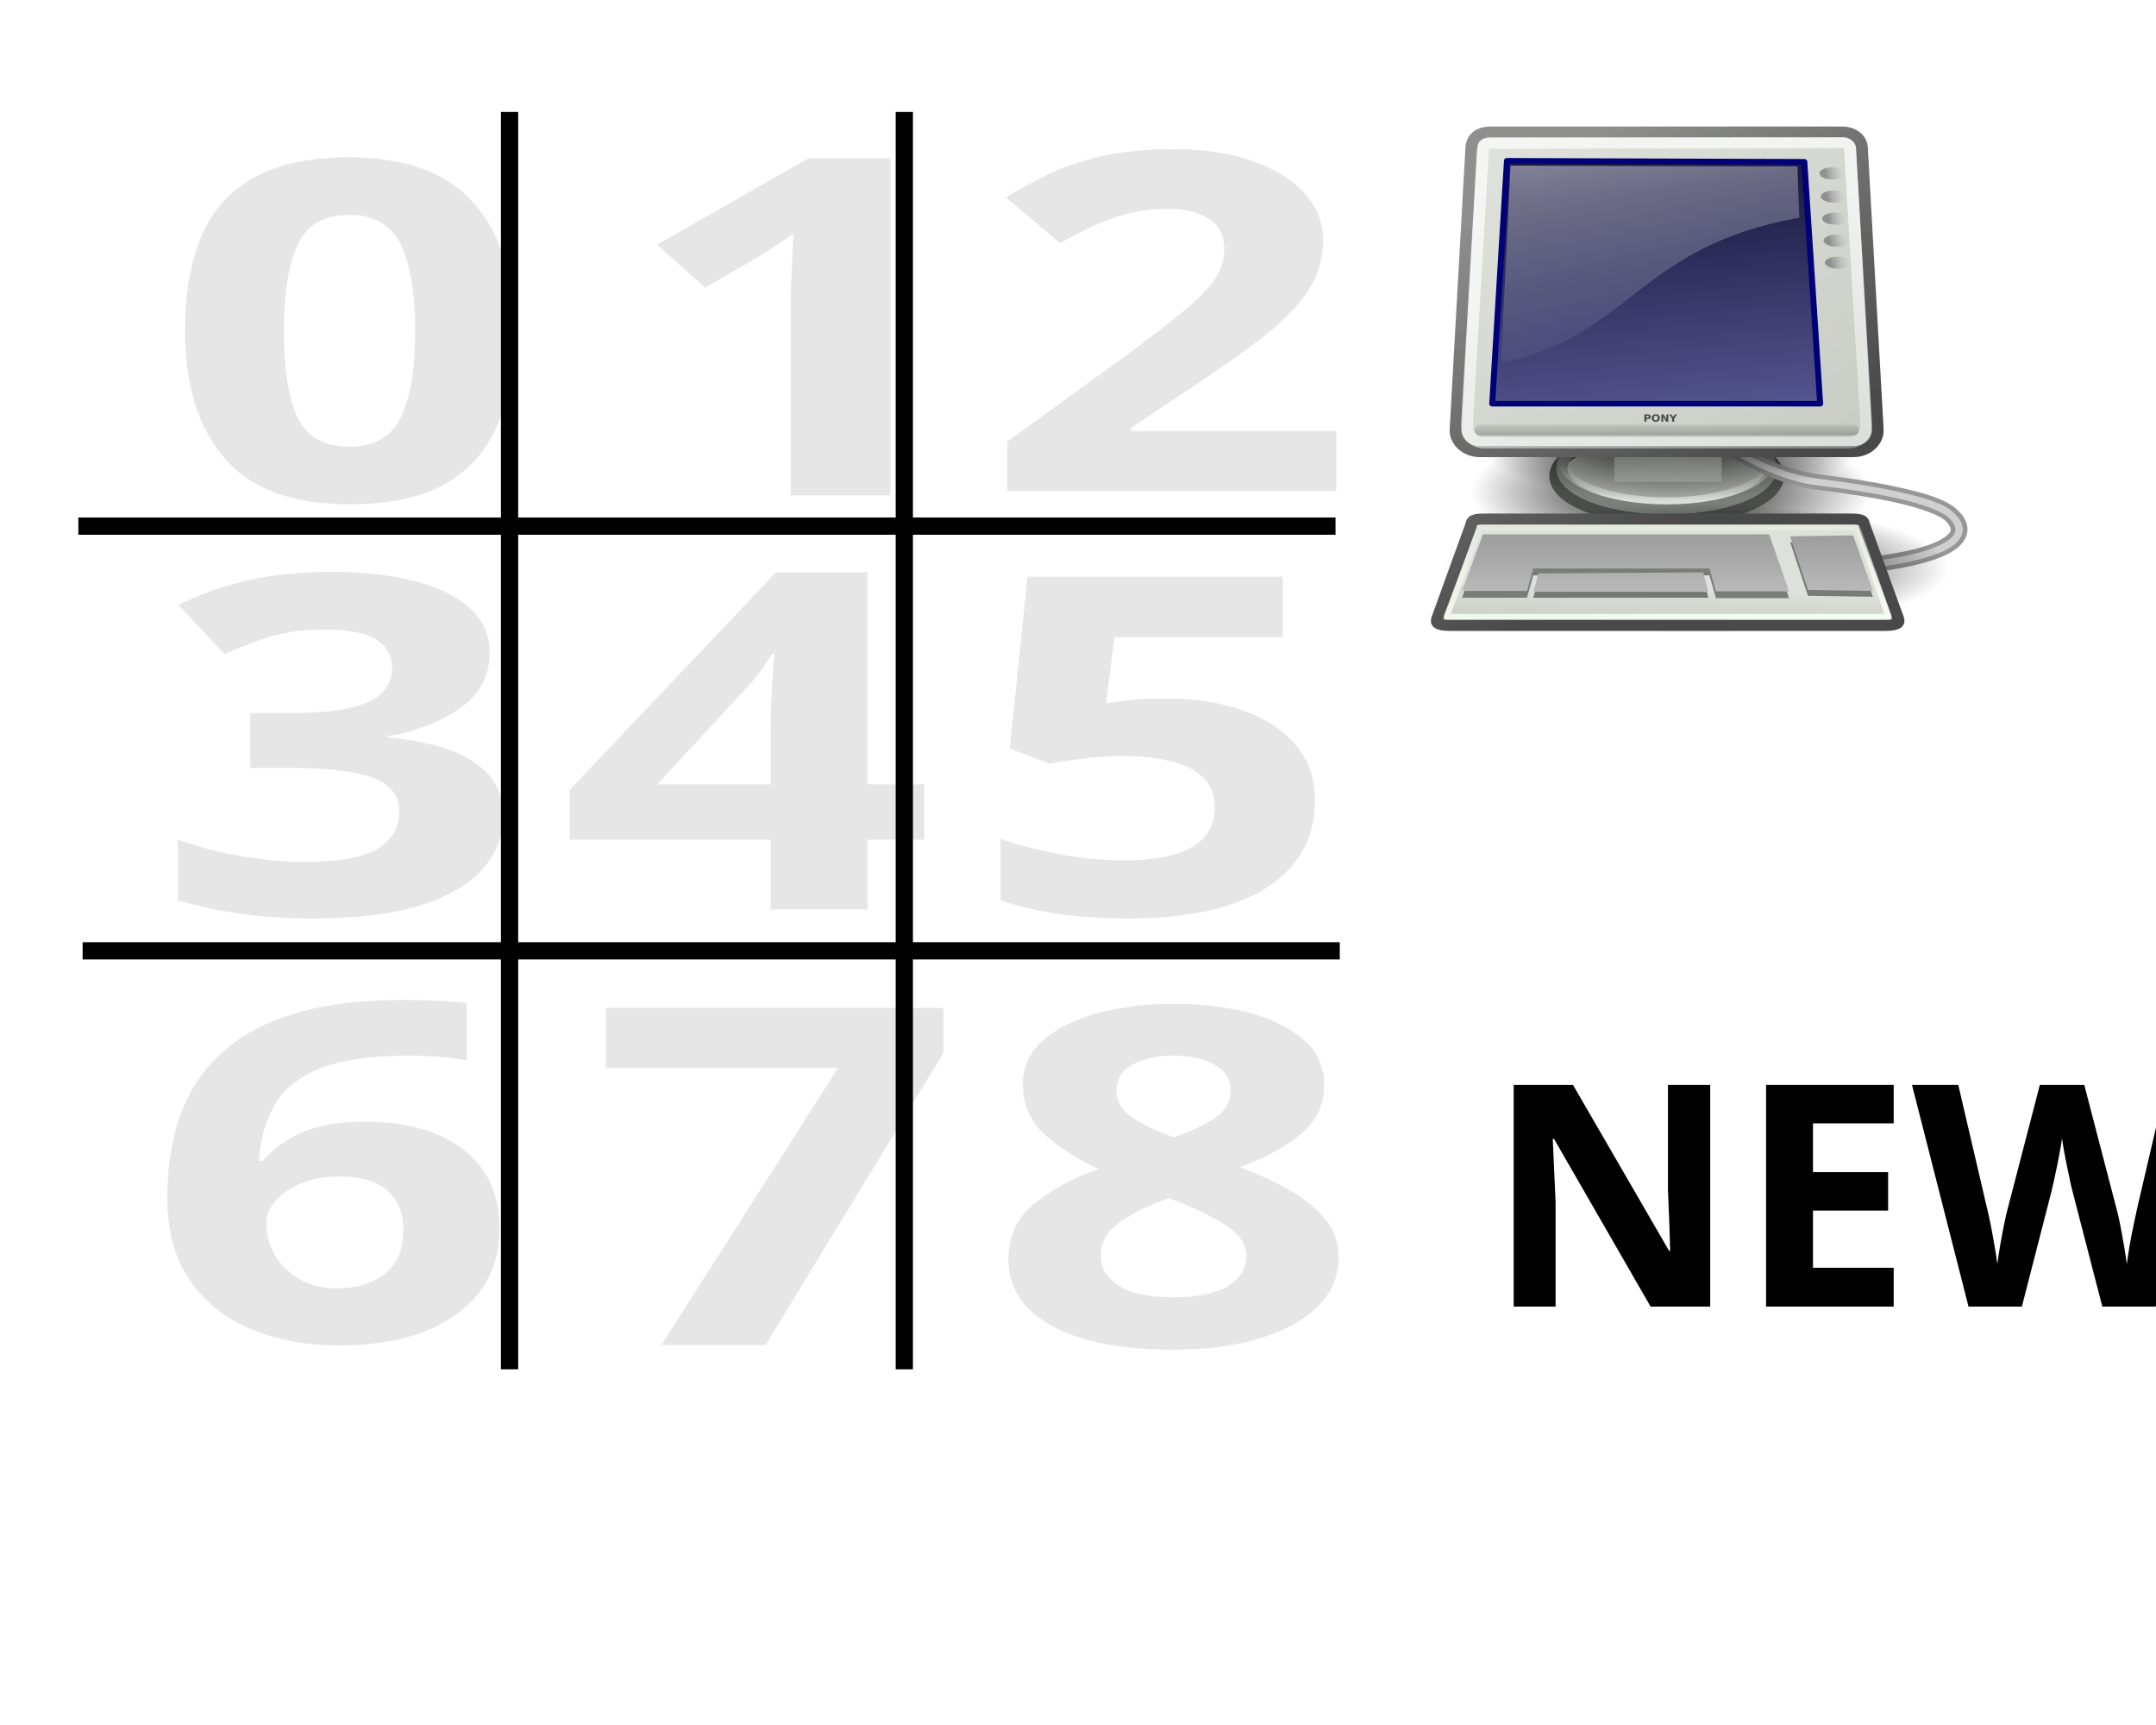
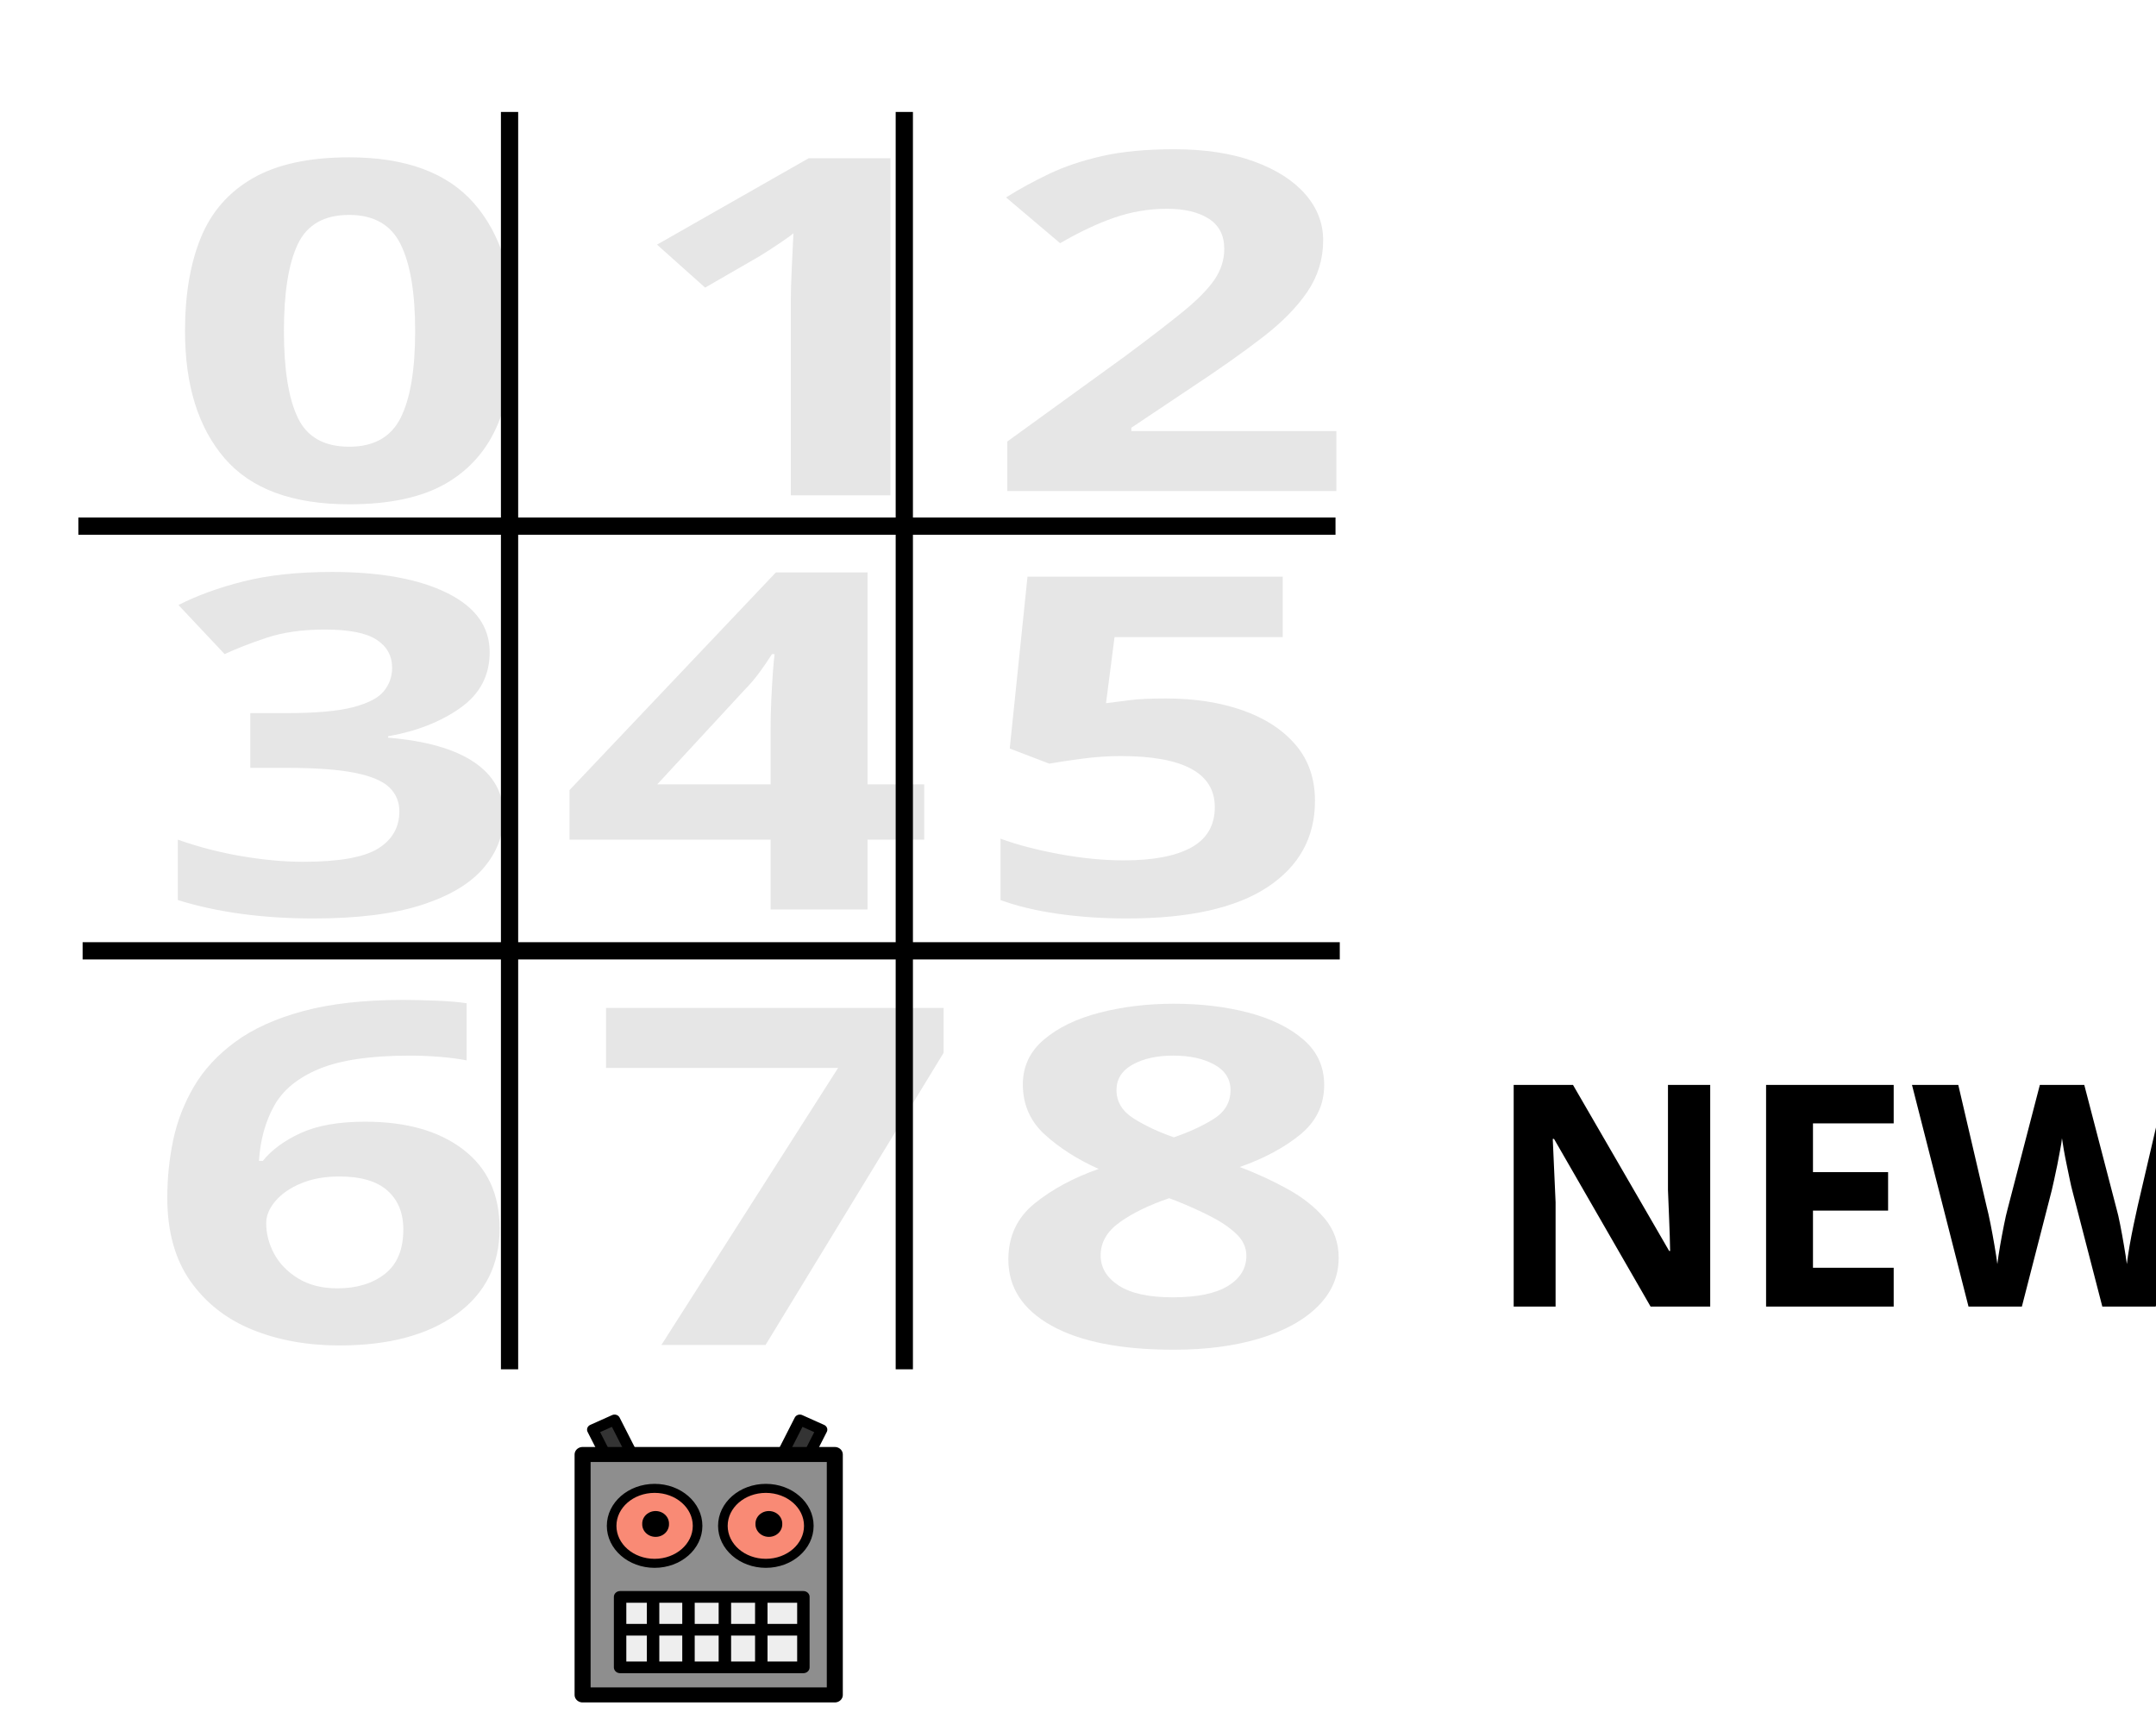
<svg xmlns="http://www.w3.org/2000/svg" xmlns:xlink="http://www.w3.org/1999/xlink" width="500" height="400" id="svg2995" version="1.1">
  <defs id="defs2997">
    <linearGradient xlink:href="#linearGradient2253" id="linearGradient1413" gradientUnits="userSpaceOnUse" gradientTransform="scale(1.104397,0.905471)" x1="10.391" y1="5.382" x2="32.537" y2="31.246" />
    <linearGradient xlink:href="#linearGradient2752" id="linearGradient1411" gradientUnits="userSpaceOnUse" gradientTransform="scale(2.309851,0.432928)" x1="8.113" y1="88.509" x2="8.113" y2="100.2" />
    <linearGradient xlink:href="#linearGradient2752" id="linearGradient1409" gradientUnits="userSpaceOnUse" gradientTransform="scale(2.309851,0.432928)" x1="8.113" y1="88.509" x2="8.113" y2="100.2" />
    <linearGradient xlink:href="#linearGradient2985" id="linearGradient2991" gradientTransform="scale(1.492875,0.669848)" x1="-23.886" y1="49.953" x2="-23.886" y2="44.879" gradientUnits="userSpaceOnUse" />
    <linearGradient xlink:href="#linearGradient2245" id="linearGradient2981" gradientUnits="userSpaceOnUse" gradientTransform="scale(1.129863,0.885063)" x1="18.317" y1="48.643" x2="18.177" y2="52.536" />
    <linearGradient xlink:href="#linearGradient2253" id="linearGradient2979" gradientTransform="scale(1.104397,0.905471)" x1="10.391" y1="5.382" x2="32.537" y2="31.246" gradientUnits="userSpaceOnUse" />
    <linearGradient xlink:href="#linearGradient2752" id="linearGradient2758" gradientTransform="scale(2.309851,0.432928)" x1="8.113" y1="88.509" x2="8.113" y2="100.2" gradientUnits="userSpaceOnUse" />
    <linearGradient xlink:href="#linearGradient2635" id="linearGradient2741" gradientUnits="userSpaceOnUse" gradientTransform="matrix(2.143634,0,0,0.466498,1,-0.508826)" x1="13.629" y1="101.285" x2="8.649" y2="74.098" />
    <linearGradient xlink:href="#linearGradient2711" id="linearGradient2733" gradientUnits="userSpaceOnUse" x1="34.301" y1="3.938" x2="35.521" y2="3.845" />
    <linearGradient xlink:href="#linearGradient2711" id="linearGradient2729" gradientUnits="userSpaceOnUse" x1="34.301" y1="3.938" x2="35.521" y2="3.845" />
    <linearGradient xlink:href="#linearGradient2711" id="linearGradient2725" gradientUnits="userSpaceOnUse" x1="34.301" y1="3.938" x2="35.521" y2="3.845" />
    <linearGradient xlink:href="#linearGradient2711" id="linearGradient2721" gradientUnits="userSpaceOnUse" x1="34.301" y1="3.938" x2="35.521" y2="3.845" />
    <linearGradient xlink:href="#linearGradient2711" id="linearGradient2717" x1="34.301" y1="3.938" x2="35.521" y2="3.845" gradientUnits="userSpaceOnUse" />
    <linearGradient xlink:href="#linearGradient2701" id="linearGradient2707" gradientTransform="scale(1.816345,0.550556)" x1="12.207" y1="53.535" x2="12.128" y2="64.893" gradientUnits="userSpaceOnUse" />
    <linearGradient xlink:href="#linearGradient2683" id="linearGradient2689" gradientTransform="matrix(5.705159,0,0,0.17528,1,-0.679373)" x1="3.707" y1="171.291" x2="3.707" y2="162.451" gradientUnits="userSpaceOnUse" />
    <linearGradient xlink:href="#linearGradient2675" id="linearGradient2681" gradientTransform="matrix(1.174139,0,0,0.945431,0.721825,-1.331524)" x1="19.15" y1="32.622" x2="16.316" y2="8.867" gradientUnits="userSpaceOnUse" />
    <linearGradient xlink:href="#linearGradient2667" id="linearGradient2673" gradientTransform="matrix(1.238977,0,0,0.895955,0.590553,-1.331524)" x1="11.492" y1="1.654" x2="17.199" y2="26.729" gradientUnits="userSpaceOnUse" />
    <radialGradient xlink:href="#linearGradient2454" id="radialGradient2659" gradientUnits="userSpaceOnUse" gradientTransform="scale(1.925808,0.519262)" cx="12.576" cy="67.502" fx="12.576" fy="67.502" r="8.766" />
    <linearGradient xlink:href="#linearGradient2635" id="linearGradient2655" gradientUnits="userSpaceOnUse" gradientTransform="scale(2.143634,0.466498)" x1="13.629" y1="101.285" x2="8.649" y2="74.098" />
    <linearGradient xlink:href="#linearGradient2623" id="linearGradient2653" gradientUnits="userSpaceOnUse" gradientTransform="scale(1.983556,0.504145)" x1="10.728" y1="84.029" x2="10.728" y2="92.571" />
    <radialGradient r="8.766" fy="67.502" fx="12.576" cy="67.502" cx="12.576" gradientTransform="scale(1.925808,0.519262)" gradientUnits="userSpaceOnUse" id="radialGradient2464" xlink:href="#linearGradient2454" />
    <radialGradient gradientUnits="userSpaceOnUse" r="8.766" fy="67.502" fx="12.576" cy="67.502" cx="12.576" gradientTransform="scale(1.925808,0.519262)" id="radialGradient2460" xlink:href="#linearGradient2454" />
    <linearGradient y2="-1.322" x2="19.995" y1="30.078" x1="21.356" gradientTransform="matrix(1.02787,0,0,0.822296,1.523986,1.001198)" gradientUnits="userSpaceOnUse" id="linearGradient2445" xlink:href="#linearGradient2379" />
    <linearGradient gradientUnits="userSpaceOnUse" y2="55.201" x2="34.975" y1="13.005" x1="17.698" gradientTransform="matrix(1.108069,0,0,0.902471,1,1)" id="linearGradient2421" xlink:href="#linearGradient2415" />
    <linearGradient gradientUnits="userSpaceOnUse" y2="39.032" x2="27.289" y1="10.842" x1="16.119" gradientTransform="matrix(1.289166,0,0,0.922731,-0.789284,-0.50338)" id="linearGradient2334" xlink:href="#linearGradient2328" />
    <linearGradient gradientUnits="userSpaceOnUse" y2="53.735" x2="24.419" y1="9.324" x1="16.852" gradientTransform="matrix(1.208393,0,0,0.98441,-0.789284,-0.50338)" id="linearGradient2313" xlink:href="#linearGradient2307" />
    <linearGradient gradientUnits="userSpaceOnUse" y2="33.34" x2="34.784" y1="7.229" x1="8.612" gradientTransform="matrix(1.129863,0,0,0.885063,-1.625,-1.304372)" id="linearGradient2251" xlink:href="#linearGradient2245" />
    <linearGradient id="linearGradient2245">
      <stop id="stop2247" offset="0" style="stop-color:#dde1d9;stop-opacity:1;" />
      <stop id="stop2249" offset="1" style="stop-color:#cacdc6;stop-opacity:1;" />
    </linearGradient>
    <linearGradient id="linearGradient2253">
      <stop id="stop2255" offset="0" style="stop-color:#8f8f8f;stop-opacity:1;" />
      <stop id="stop2257" offset="1" style="stop-color:#494949;stop-opacity:1;" />
    </linearGradient>
    <linearGradient id="linearGradient2307">
      <stop id="stop2309" offset="0" style="stop-color:#5a7aa4;stop-opacity:1;" />
      <stop id="stop2311" offset="1" style="stop-color:#5a7aa4;stop-opacity:0;" />
    </linearGradient>
    <linearGradient id="linearGradient2328">
      <stop id="stop2330" offset="0" style="stop-color:#ffffff;stop-opacity:1;" />
      <stop id="stop2332" offset="1" style="stop-color:#ffffff;stop-opacity:0;" />
    </linearGradient>
    <linearGradient id="linearGradient2379">
      <stop id="stop2381" offset="0" style="stop-color:#1a4876;stop-opacity:1;" />
      <stop id="stop2383" offset="1" style="stop-color:#3f54a3;stop-opacity:0;" />
    </linearGradient>
    <linearGradient id="linearGradient2415">
      <stop id="stop2417" offset="0" style="stop-color:#ffffff;stop-opacity:1;" />
      <stop id="stop2419" offset="1" style="stop-color:#ffffff;stop-opacity:0;" />
    </linearGradient>
    <linearGradient id="linearGradient2454">
      <stop id="stop2456" offset="0" style="stop-color:#000000;stop-opacity:1;" />
      <stop id="stop2458" offset="1" style="stop-color:#000000;stop-opacity:0;" />
    </linearGradient>
    <linearGradient id="linearGradient2623">
      <stop style="stop-color:#dfdfde;stop-opacity:1;" offset="0" id="stop2625" />
      <stop style="stop-color:#9d9f9a;stop-opacity:1;" offset="1" id="stop2627" />
    </linearGradient>
    <linearGradient id="linearGradient2635">
      <stop style="stop-color:#f9fff5;stop-opacity:1;" offset="0" id="stop2637" />
      <stop style="stop-color:#f9fff5;stop-opacity:0;" offset="1" id="stop2639" />
    </linearGradient>
    <linearGradient id="linearGradient2667">
      <stop style="stop-color:#ffffff;stop-opacity:1;" offset="0" id="stop2669" />
      <stop style="stop-color:#fcfcff;stop-opacity:0;" offset="1" id="stop2671" />
    </linearGradient>
    <linearGradient id="linearGradient2675">
      <stop style="stop-color:#5b5b97;stop-opacity:1;" offset="0" id="stop2677" />
      <stop style="stop-color:#1b1b43;stop-opacity:1;" offset="1" id="stop2679" />
    </linearGradient>
    <linearGradient id="linearGradient2683">
      <stop style="stop-color:#000000;stop-opacity:1;" offset="0" id="stop2685" />
      <stop style="stop-color:#000000;stop-opacity:0;" offset="1" id="stop2687" />
    </linearGradient>
    <linearGradient id="linearGradient2691">
      <stop style="stop-color:#868686;stop-opacity:1;" offset="0" id="stop2693" />
      <stop style="stop-color:#e9e9e9;stop-opacity:1;" offset="1" id="stop2695" />
    </linearGradient>
    <linearGradient id="linearGradient2701">
      <stop style="stop-color:#585956;stop-opacity:1;" offset="0" id="stop2703" />
      <stop style="stop-color:#bbbeb8;stop-opacity:1;" offset="1" id="stop2705" />
    </linearGradient>
    <linearGradient id="linearGradient2711">
      <stop style="stop-color:#909090;stop-opacity:1;" offset="0" id="stop2713" />
      <stop style="stop-color:#bebebe;stop-opacity:0;" offset="1" id="stop2715" />
    </linearGradient>
    <linearGradient id="linearGradient2752">
      <stop style="stop-color:#9d9d9d;stop-opacity:1;" offset="0" id="stop2754" />
      <stop style="stop-color:#b9b9b9;stop-opacity:1;" offset="1" id="stop2756" />
    </linearGradient>
    <linearGradient id="linearGradient2985">
      <stop style="stop-color:#d8dfd6;stop-opacity:1;" offset="0" id="stop2987" />
      <stop style="stop-color:#d8dfd6;stop-opacity:0;" offset="1" id="stop2989" />
    </linearGradient>
  </defs>
  <g id="layer1" transform="translate(0,-652.3622)">
    <text xml:space="preserve" style="font-size:71.878px;font-style:normal;font-weight:normal;line-height:125%;letter-spacing:0px;word-spacing:0px;fill:#e6e6e6;fill-opacity:1;stroke:none;font-family:Sans" x="31.643" y="907.982" id="text3861" transform="scale(1.181955,0.8460562)">
      <tspan id="tspan3863" x="31.643" y="907.982" style="font-size:129.381px;font-style:normal;font-variant:normal;font-weight:bold;font-stretch:normal;fill:#e6e6e6;stroke:none;font-family:Poplar Std;-inkscape-font-specification:Poplar Std Bold">0</tspan>
    </text>
    <text transform="scale(1.181955,0.8460562)" id="text3865" y="906.812" x="121.274" style="font-size:71.878px;font-style:normal;font-weight:normal;line-height:125%;letter-spacing:0px;word-spacing:0px;fill:#e6e6e6;fill-opacity:1;stroke:none;font-family:Sans" xml:space="preserve">
      <tspan style="font-size:129.381px;font-style:normal;font-variant:normal;font-weight:bold;font-stretch:normal;fill:#e6e6e6;stroke:none;font-family:Poplar Std;-inkscape-font-specification:Poplar Std Bold" y="906.812" x="121.274" id="tspan3869">1</tspan>
    </text>
    <text xml:space="preserve" style="font-size:71.878px;font-style:normal;font-weight:normal;line-height:125%;letter-spacing:0px;word-spacing:0px;fill:#e6e6e6;fill-opacity:1;stroke:none;font-family:Sans" x="192.477" y="905.641" id="text3873" transform="scale(1.181955,0.8460562)">
      <tspan id="tspan3875" x="192.477" y="905.641" style="font-size:129.381px;font-style:normal;font-variant:normal;font-weight:bold;font-stretch:normal;fill:#e6e6e6;stroke:none;font-family:Poplar Std;-inkscape-font-specification:Poplar Std Bold">2</tspan>
    </text>
    <text transform="scale(1.181955,0.8460562)" id="text3877" y="1021.496" x="29.967" style="font-size:71.878px;font-style:normal;font-weight:normal;line-height:125%;letter-spacing:0px;word-spacing:0px;fill:#e6e6e6;fill-opacity:1;stroke:none;font-family:Sans" xml:space="preserve">
      <tspan style="font-size:129.381px;font-style:normal;font-variant:normal;font-weight:bold;font-stretch:normal;fill:#e6e6e6;stroke:none;font-family:Poplar Std;-inkscape-font-specification:Poplar Std Bold" y="1021.496" x="29.967" id="tspan3879">3</tspan>
    </text>
    <text xml:space="preserve" style="font-size:71.878px;font-style:normal;font-weight:normal;line-height:125%;letter-spacing:0px;word-spacing:0px;fill:#e6e6e6;fill-opacity:1;stroke:none;font-family:Sans" x="109.547" y="1020.326" id="text3881" transform="scale(1.181955,0.8460562)">
      <tspan id="tspan3883" x="109.547" y="1020.326" style="font-size:129.381px;font-style:normal;font-variant:normal;font-weight:bold;font-stretch:normal;fill:#e6e6e6;stroke:none;font-family:Poplar Std;-inkscape-font-specification:Poplar Std Bold">4</tspan>
    </text>
    <text transform="scale(1.181955,0.8460562)" id="text3885" y="1021.496" x="189.964" style="font-size:71.878px;font-style:normal;font-weight:normal;line-height:125%;letter-spacing:0px;word-spacing:0px;fill:#e6e6e6;fill-opacity:1;stroke:none;font-family:Sans" xml:space="preserve">
      <tspan style="font-size:129.381px;font-style:normal;font-variant:normal;font-weight:bold;font-stretch:normal;fill:#e6e6e6;stroke:none;font-family:Poplar Std;-inkscape-font-specification:Poplar Std Bold" y="1021.496" x="189.964" id="tspan3887">5</tspan>
    </text>
    <text xml:space="preserve" style="font-size:71.878px;font-style:normal;font-weight:normal;line-height:125%;letter-spacing:0px;word-spacing:0px;fill:#e6e6e6;fill-opacity:1;stroke:none;font-family:Sans" x="28.292" y="1138.522" id="text3889" transform="scale(1.181955,0.8460562)">
      <tspan id="tspan3891" x="28.292" y="1138.522" style="font-size:129.381px;font-style:normal;font-variant:normal;font-weight:bold;font-stretch:normal;fill:#e6e6e6;stroke:none;font-family:Poplar Std;-inkscape-font-specification:Poplar Std Bold">6</tspan>
    </text>
    <text transform="scale(1.181955,0.8460562)" id="text3893" y="1139.692" x="115.41" style="font-size:71.878px;font-style:normal;font-weight:normal;line-height:125%;letter-spacing:0px;word-spacing:0px;fill:#e6e6e6;fill-opacity:1;stroke:none;font-family:Sans" xml:space="preserve">
      <tspan style="font-size:129.381px;font-style:normal;font-variant:normal;font-weight:bold;font-stretch:normal;fill:#e6e6e6;stroke:none;font-family:Poplar Std;-inkscape-font-specification:Poplar Std Bold" y="1139.692" x="115.41" id="tspan3895">7</tspan>
    </text>
    <text xml:space="preserve" style="font-size:71.878px;font-style:normal;font-weight:normal;line-height:125%;letter-spacing:0px;word-spacing:0px;fill:#e6e6e6;fill-opacity:1;stroke:none;font-family:Sans" x="193.315" y="1139.692" id="text3897" transform="scale(1.181955,0.8460562)">
      <tspan id="tspan3899" x="193.315" y="1139.692" style="font-size:129.381px;font-style:normal;font-variant:normal;font-weight:bold;font-stretch:normal;fill:#e6e6e6;stroke:none;font-family:Poplar Std;-inkscape-font-specification:Poplar Std Bold">8</tspan>
    </text>
    <path id="board" style="fill:#0000ff;stroke:#000000;stroke-width:4;stroke-linecap:butt;stroke-linejoin:miter;stroke-opacity:1" d="m 118.17,678.328 c 0,97.183 0,194.366 0,291.549 m 91.549,-291.549 c 0,97.183 0,194.366 0,291.549 M 19.161,872.847 c 97.183,0 194.366,0 291.549,0 m -292.539,-98.48 c 97.183,0 194.366,0 291.549,0" />
    <path style="fill:none;stroke:none" d="m 16.832,678.105 c 32.343,0 64.686,0 97.03,0 0,33.003 0,66.007 0,99.01 -32.343,0 -64.686,0 -97.03,0 0,-33.003 0,-66.007 0,-99.01 z" id="spot0" />
    <path style="fill:none;stroke:none" d="m 112.871,679.095 c 32.343,0 64.686,0 97.03,0 0,33.003 0,66.007 0,99.01 -32.343,0 -64.686,0 -97.03,0 0,-33.003 0,-66.007 0,-99.01 z" id="spot1" />
    <path style="fill:none;stroke:none" d="m 209.901,679.095 c 32.343,0 64.686,0 97.03,0 0,33.003 0,66.007 0,99.01 -32.343,0 -64.686,0 -97.03,0 0,-33.003 0,-66.007 0,-99.01 z" id="spot2" />
    <path style="fill:none;stroke:none" d="m 208.911,775.134 c 32.343,0 64.686,0 97.03,0 0,33.003 0,66.007 0,99.01 -32.343,0 -64.686,0 -97.03,0 0,-33.003 0,-66.007 0,-99.01 z" id="spot5" />
    <path style="fill:none;stroke:none" d="m 112.871,775.134 c 32.343,0 64.686,0 97.03,0 0,33.003 0,66.007 0,99.01 -32.343,0 -64.686,0 -97.03,0 0,-33.003 0,-66.007 0,-99.01 z" id="spot4" />
    <path style="fill:none;stroke:none" d="m 16.832,774.144 c 32.343,0 64.686,0 97.03,0 0,33.003 0,66.007 0,99.01 -32.343,0 -64.686,0 -97.03,0 0,-33.003 0,-66.007 0,-99.01 z" id="spot3" />
    <path style="fill:none;stroke:none" d="m 18.812,871.174 c 32.343,0 64.686,0 97.03,0 0,33.003 0,66.007 0,99.01 -32.343,0 -64.686,0 -97.03,0 0,-33.003 0,-66.007 0,-99.01 z" id="spot6" />
    <path style="fill:none;stroke:none" d="m 114.851,871.174 c 32.343,0 64.686,0 97.03,0 0,33.003 0,66.007 0,99.01 -32.343,0 -64.686,0 -97.03,0 0,-33.003 0,-66.007 0,-99.01 z" id="spot7" />
    <path style="fill:none;stroke:none" d="m 209.901,872.164 c 32.343,0 64.686,0 97.03,0 0,33.003 0,66.007 0,99.01 -32.343,0 -64.686,0 -97.03,0 0,-33.003 0,-66.007 0,-99.01 z" id="spot8" />
    <path style="fill:#008000;stroke:#ff0000;stroke-width:16;stroke-linecap:round;stroke-linejoin:round;stroke-opacity:1" d="m -83.079,743.86 c 18.977,-18.977 37.954,-37.954 56.931,-56.931 m -56.931,0 c 18.977,18.977 37.954,37.954 56.931,56.931" id="X1" />
    <path style="fill:none;stroke:#00ff00;stroke-width:16;stroke-linecap:round;stroke-linejoin:round;stroke-opacity:1" d="m -16.728,719.211 c 1.768,28.757 -40.764,43.557 -58.216,21.23 -18.966,-18.521 -1.928,-54.754 24.069,-53.512 17.609,-0.791 34.635,14.299 34.147,32.282 z" id="O1" />
    <path style="fill:#008000;stroke:#ff0000;stroke-width:16;stroke-linecap:round;stroke-linejoin:round;stroke-opacity:1" d="m -83.079,743.86 c 18.977,-18.977 37.954,-37.954 56.931,-56.931 m -56.931,0 c 18.977,18.977 37.954,37.954 56.931,56.931" id="X2" />
    <path style="fill:#008000;stroke:#ff0000;stroke-width:16;stroke-linecap:round;stroke-linejoin:round;stroke-opacity:1" d="m -83.079,743.86 c 18.977,-18.977 37.954,-37.954 56.931,-56.931 m -56.931,0 c 18.977,18.977 37.954,37.954 56.931,56.931" id="X3" />
    <path style="fill:#008000;stroke:#ff0000;stroke-width:16;stroke-linecap:round;stroke-linejoin:round;stroke-opacity:1" d="m -83.079,743.86 c 18.977,-18.977 37.954,-37.954 56.931,-56.931 m -56.931,0 c 18.977,18.977 37.954,37.954 56.931,56.931" id="X4" />
    <path style="fill:#008000;stroke:#ff0000;stroke-width:16;stroke-linecap:round;stroke-linejoin:round;stroke-opacity:1" d="m -83.079,743.86 c 18.977,-18.977 37.954,-37.954 56.931,-56.931 m -56.931,0 c 18.977,18.977 37.954,37.954 56.931,56.931" id="X5" />
    <path style="fill:none;stroke:#00ff00;stroke-width:16;stroke-linecap:round;stroke-linejoin:round;stroke-opacity:1" d="m -16.728,719.211 c 1.768,28.757 -40.764,43.557 -58.216,21.23 -18.966,-18.521 -1.928,-54.754 24.069,-53.512 17.609,-0.791 34.635,14.299 34.147,32.282 z" id="O2" />
    <path style="fill:none;stroke:#00ff00;stroke-width:16;stroke-linecap:round;stroke-linejoin:round;stroke-opacity:1" d="m -16.728,719.211 c 1.768,28.757 -40.764,43.557 -58.216,21.23 -18.966,-18.521 -1.928,-54.754 24.069,-53.512 17.609,-0.791 34.635,14.299 34.147,32.282 z" id="O3" />
    <path style="fill:none;stroke:#00ff00;stroke-width:16;stroke-linecap:round;stroke-linejoin:round;stroke-opacity:1" d="m -16.728,719.211 c 1.768,28.757 -40.764,43.557 -58.216,21.23 -18.966,-18.521 -1.928,-54.754 24.069,-53.512 17.609,-0.791 34.635,14.299 34.147,32.282 z" id="O4" />
    <path style="fill:none;stroke:#00ff00;stroke-width:16;stroke-linecap:round;stroke-linejoin:round;stroke-opacity:1" d="m -16.728,719.211 c 1.768,28.757 -40.764,43.557 -58.216,21.23 -18.966,-18.521 -1.928,-54.754 24.069,-53.512 17.609,-0.791 34.635,14.299 34.147,32.282 z" id="O5" />
-     <g id="computer" transform="matrix(2.750661,0,0,2.555473,326.3391,678.6368)">
-       <path transform="matrix(1,0,0,1.368932,-1.978553,-13.61713)" d="m 41.101,35.051 c 0,2.514 -7.558,4.552 -16.882,4.552 -9.324,0 -16.882,-2.038 -16.882,-4.552 0,-2.514 7.558,-4.552 16.882,-4.552 9.324,0 16.882,2.038 16.882,4.552 z" id="path2452" style="color:#000000;fill:url(#radialGradient2460);fill-opacity:1;fill-rule:evenodd;stroke:none;stroke-width:1;marker:none;visibility:visible;display:inline;overflow:visible" />
-       <path transform="translate(57.53339,3.203427)" d="m -26.264,29.716 c 0,2.176 -4.206,3.94 -9.394,3.94 -5.188,0 -9.394,-1.764 -9.394,-3.94 0,-2.176 4.206,-3.94 9.394,-3.94 5.188,0 9.394,1.764 9.394,3.94 z" id="path2407" style="color:#000000;fill:#adb0aa;fill-opacity:1;fill-rule:evenodd;stroke:#4b4d4a;stroke-width:1;stroke-linecap:butt;stroke-linejoin:miter;stroke-miterlimit:4;stroke-opacity:1;stroke-dashoffset:0;marker:none;visibility:visible;display:inline;overflow:visible" />
-       <path style="color:#000000;fill:none;stroke:#7b7f7a;stroke-width:1;stroke-linecap:butt;stroke-linejoin:miter;stroke-miterlimit:4;stroke-opacity:1;stroke-dashoffset:0;marker:none;visibility:visible;display:inline;overflow:visible" id="path1825" d="m -26.264,29.716 c 0,2.176 -4.206,3.94 -9.394,3.94 -5.188,0 -9.394,-1.764 -9.394,-3.94 0,-2.176 4.206,-3.94 9.394,-3.94 5.188,0 9.394,1.764 9.394,3.94 z" transform="matrix(0.940273,0,0,0.940273,55.40361,4.271194)" />
-       <path transform="matrix(0.940273,0,0,0.940273,55.40361,3.521194)" d="m -26.264,29.716 c 0,2.176 -4.206,3.94 -9.394,3.94 -5.188,0 -9.394,-1.764 -9.394,-3.94 0,-2.176 4.206,-3.94 9.394,-3.94 5.188,0 9.394,1.764 9.394,3.94 z" id="path2983" style="color:#000000;fill:none;stroke:url(#linearGradient2991);stroke-width:0.681;stroke-linecap:butt;stroke-linejoin:miter;stroke-miterlimit:4;stroke-opacity:1;stroke-dashoffset:0;marker:none;visibility:visible;display:inline;overflow:visible" />
-       <path id="path2411" d="m 25.688,28.766 -0.062,1 c 0,0 4.324,3.599 9,4.203 2.338,0.302 4.754,0.702 6.75,1.188 1.996,0.485 3.588,1.12 4.125,1.656 0.31,0.31 0.451,0.574 0.5,0.781 0.049,0.208 0.038,0.355 -0.094,0.562 -0.264,0.415 -1.08,0.968 -2.469,1.406 C 40.66,40.44 35.717,41 28.875,41 l 0,1 c 6.896,0 11.864,-0.528 14.844,-1.469 1.49,-0.471 2.525,-1.016 3.031,-1.812 C 47.003,38.32 47.107,37.83 47,37.375 46.893,36.92 46.615,36.49 46.219,36.094 45.341,35.216 43.682,34.687 41.625,34.188 39.568,33.688 37.109,33.273 34.75,32.969 30.031,32.36 25.688,28.766 25.688,28.766 z" style="fill:#d0d0d0;fill-opacity:1;fill-rule:evenodd;stroke:#979797;stroke-width:0.4;stroke-linecap:butt;stroke-linejoin:round;stroke-miterlimit:4;stroke-opacity:1" />
-       <path style="color:#000000;fill:url(#radialGradient2464);fill-opacity:1;fill-rule:evenodd;stroke:none;stroke-width:1;marker:none;visibility:visible;display:inline;overflow:visible" id="path2462" d="m 41.101,35.051 c 0,2.514 -7.558,4.552 -16.882,4.552 -9.324,0 -16.882,-2.038 -16.882,-4.552 0,-2.514 7.558,-4.552 16.882,-4.552 9.324,0 16.882,2.038 16.882,4.552 z" transform="matrix(1,0,0,1.368932,-1.978553,-19.02126)" />
-       <rect style="color:#000000;fill:url(#linearGradient2707);fill-opacity:1;fill-rule:evenodd;stroke:none;stroke-width:0.609;marker:none;visibility:visible;display:inline;overflow:visible" id="rect2699" width="9.04" height="2.74" x="17.472" y="30.704" />
-       <path id="rect2404" d="m 7.081,1.696 29.588,0 c 0.911,0 1.624,0.583 1.667,1.402 l 1.332,25.578 c 0.058,1.118 -0.901,2.02 -2.02,2.02 l -31.545,0 c -1.119,0 -2.079,-0.903 -2.02,-2.02 L 5.414,3.097 c 0.04,-0.774 0.548,-1.402 1.667,-1.402 z" style="color:#000000;fill:url(#linearGradient2251);fill-opacity:1;fill-rule:evenodd;stroke:url(#linearGradient2979);stroke-width:1;stroke-linecap:butt;stroke-linejoin:miter;stroke-miterlimit:4;stroke-opacity:1;stroke-dashoffset:0;marker:none;visibility:visible;display:inline;overflow:visible" />
-       <path style="fill:url(#linearGradient2681);fill-opacity:1;fill-rule:evenodd;stroke:#000079;stroke-width:0.5;stroke-linecap:butt;stroke-linejoin:round;stroke-miterlimit:4;stroke-opacity:1;stroke-dasharray:none" d="m 8.411,4.306 -1.242,22.045 27.65,0 L 33.484,4.399 8.411,4.306 z" id="path2377" />
-       <path id="path2393" d="m 6.177,28.736 31.428,0" style="fill:none;stroke:url(#linearGradient2689);stroke-width:0.996;stroke-linecap:round;stroke-linejoin:miter;stroke-miterlimit:4;stroke-opacity:0.248" />
-       <path style="color:#000000;fill:none;stroke:url(#linearGradient2421);stroke-width:1;stroke-linecap:butt;stroke-linejoin:miter;stroke-miterlimit:4;stroke-opacity:0.701;stroke-dashoffset:0;marker:none;visibility:visible;display:inline;overflow:visible" d="M 6.915,2.706 36.76,2.669 c 0.284,-3.593e-4 0.559,0.237 0.582,0.653 L 38.704,28.124 c 0.058,1.057 -0.54,1.786 -1.598,1.786 l -30.524,0 c -1.059,0 -1.593,-0.729 -1.536,-1.786 L 6.37,3.63 C 6.409,2.914 6.536,2.707 6.915,2.706 z" id="path2397" />
-       <path id="path2443" d="M 8.712,4.746 7.909,22.617 C 18.954,20.216 19.33,12.124 33.063,9.47 L 32.902,4.812 8.712,4.746 z" style="opacity:0.531;fill:url(#linearGradient2673);fill-opacity:1;fill-rule:evenodd;stroke:none" />
-       <path style="color:#000000;fill:url(#radialGradient2659);fill-opacity:1;fill-rule:evenodd;stroke:none;stroke-width:1;marker:none;visibility:visible;display:inline;overflow:visible" id="path2657" d="m 41.101,35.051 c 0,2.514 -7.558,4.552 -16.882,4.552 -9.324,0 -16.882,-2.038 -16.882,-4.552 0,-2.514 7.558,-4.552 16.882,-4.552 9.324,0 16.882,2.038 16.882,4.552 z" transform="matrix(1.264398,0,0,1.291262,-6.216332,-4.000423)" />
-       <path style="color:#000000;fill:url(#linearGradient2981);fill-opacity:1;fill-rule:evenodd;stroke:url(#linearGradient1413);stroke-width:1;stroke-linecap:butt;stroke-linejoin:miter;stroke-miterlimit:4;stroke-opacity:1;stroke-dasharray:none;stroke-dashoffset:0;marker:none;visibility:visible;display:inline;overflow:visible" d="m 6.462,36.817 31.002,0 c 1.119,0 0.977,0.271 1.092,0.613 l 2.835,8.425 c 0.115,0.341 0.027,0.613 -1.092,0.613 l -36.672,0 c -1.119,0 -1.207,-0.271 -1.092,-0.613 l 2.835,-8.425 c 0.115,-0.341 -0.027,-0.613 1.092,-0.613 z" id="path2409" />
-       <path style="fill:#7a7d77;fill-opacity:1;fill-rule:evenodd;stroke:none" d="m 6.392,38.829 -1.768,5.127 5.48,0 0.53,-2.033 14.849,0 0.55,2.075 6.168,0 -1.679,-5.169 -24.13,0 z" id="path2611" />
-       <path style="fill:#777874;fill-opacity:1;fill-rule:evenodd;stroke:none" d="m 11.076,42.276 -0.442,1.679 14.761,0 -0.442,-1.768 -13.877,0.088 z" id="path2613" />
-       <path id="path2619" d="m 37.593,38.829 1.679,5.038 -5.48,-0.088 -1.503,-4.861 5.303,-0.088 z" style="color:#000000;fill:#777a75;fill-opacity:1;fill-rule:evenodd;stroke:none;stroke-width:0.25pt;marker:none;visibility:visible;display:inline;overflow:visible" />
-       <path style="color:#000000;fill:url(#linearGradient2758);fill-opacity:1;fill-rule:evenodd;stroke:none;stroke-width:0.25pt;marker:none;visibility:visible;display:inline;overflow:visible" d="m 37.593,38.299 1.679,5.038 -5.48,-0.088 -1.503,-4.861 5.303,-0.088 z" id="path2615" />
-       <path id="path2617" d="m 6.392,38.21 -1.768,5.127 5.48,0 0.53,-2.033 14.849,0 0.55,2.075 6.168,0 -1.679,-5.169 -24.13,0 z" style="fill:url(#linearGradient1411);fill-opacity:1;fill-rule:evenodd;stroke:none" />
-       <path id="path2621" d="m 11.076,41.746 -0.442,1.679 14.761,0 -0.442,-1.768 -13.877,0.088 z" style="color:#000000;fill:url(#linearGradient1409);fill-opacity:1;fill-rule:evenodd;stroke:none;stroke-width:0.25pt;marker:none;visibility:visible;display:inline;overflow:visible" />
-       <path id="path2631" d="m 6.128,37.578 31.826,0 2.637,8.093 -37.261,0 2.798,-8.093 z" style="color:#000000;fill:none;stroke:url(#linearGradient2741);stroke-width:0.5;stroke-linecap:butt;stroke-linejoin:round;stroke-miterlimit:4;stroke-opacity:1;stroke-dashoffset:0;marker:none;visibility:visible;display:inline;overflow:visible" />
-       <path style="color:#000000;fill:url(#linearGradient2717);fill-opacity:1;fill-rule:evenodd;stroke:none;stroke-width:0.5;marker:none;visibility:visible;display:inline;overflow:visible" id="path2709" d="m 35.621,3.938 c 0,0.464 -0.376,0.84 -0.84,0.84 -0.464,0 -0.84,-0.376 -0.84,-0.84 0,-0.464 0.376,-0.84 0.84,-0.84 0.464,0 0.84,0.376 0.84,0.84 z" transform="matrix(1.331237,0,0,0.658449,-10.41933,2.853866)" />
-       <path transform="matrix(1.331237,0,0,0.658449,-10.30573,4.959651)" d="m 35.621,3.938 c 0,0.464 -0.376,0.84 -0.84,0.84 -0.464,0 -0.84,-0.376 -0.84,-0.84 0,-0.464 0.376,-0.84 0.84,-0.84 0.464,0 0.84,0.376 0.84,0.84 z" id="path2719" style="color:#000000;fill:url(#linearGradient2721);fill-opacity:1;fill-rule:evenodd;stroke:none;stroke-width:0.5;marker:none;visibility:visible;display:inline;overflow:visible" />
-       <path style="color:#000000;fill:url(#linearGradient2725);fill-opacity:1;fill-rule:evenodd;stroke:none;stroke-width:0.5;marker:none;visibility:visible;display:inline;overflow:visible" id="path2723" d="m 35.621,3.938 c 0,0.464 -0.376,0.84 -0.84,0.84 -0.464,0 -0.84,-0.376 -0.84,-0.84 0,-0.464 0.376,-0.84 0.84,-0.84 0.464,0 0.84,0.376 0.84,0.84 z" transform="matrix(1.331237,0,0,0.658449,-10.19213,6.959651)" />
-       <path transform="matrix(1.331237,0,0,0.658449,-10.07853,8.959651)" d="m 35.621,3.938 c 0,0.464 -0.376,0.84 -0.84,0.84 -0.464,0 -0.84,-0.376 -0.84,-0.84 0,-0.464 0.376,-0.84 0.84,-0.84 0.464,0 0.84,0.376 0.84,0.84 z" id="path2727" style="color:#000000;fill:url(#linearGradient2729);fill-opacity:1;fill-rule:evenodd;stroke:none;stroke-width:0.5;marker:none;visibility:visible;display:inline;overflow:visible" />
-       <path style="color:#000000;fill:url(#linearGradient2733);fill-opacity:1;fill-rule:evenodd;stroke:none;stroke-width:0.5;marker:none;visibility:visible;display:inline;overflow:visible" id="path2731" d="m 35.621,3.938 c 0,0.464 -0.376,0.84 -0.84,0.84 -0.464,0 -0.84,-0.376 -0.84,-0.84 0,-0.464 0.376,-0.84 0.84,-0.84 0.464,0 0.84,0.376 0.84,0.84 z" transform="matrix(1.331237,0,0,0.658449,-9.96493,10.95965)" />
-       <path style="font-size:0.903px;font-style:normal;font-variant:normal;font-weight:bold;font-stretch:normal;writing-mode:lr-tb;text-anchor:start;fill:#4a4a4a;fill-opacity:1;stroke:none;font-family:Bitstream Vera Sans" d="m 20,27.318 0.282,0 c 0.084,1e-6 0.148,0.019 0.193,0.056 0.045,0.037 0.067,0.09 0.067,0.159 -1e-6,0.069 -0.022,0.122 -0.067,0.16 -0.045,0.037 -0.109,0.056 -0.193,0.056 l -0.112,0 0,0.228 -0.17,0 0,-0.658 m 0.17,0.123 0,0.184 0.094,0 c 0.033,0 0.058,-0.008 0.076,-0.024 0.018,-0.016 0.027,-0.039 0.027,-0.068 0,-0.029 -0.009,-0.052 -0.027,-0.068 -0.018,-0.016 -0.043,-0.024 -0.076,-0.024 l -0.094,0 m 0.792,-0.012 c -0.052,1e-6 -0.092,0.019 -0.12,0.057 -0.029,0.038 -0.043,0.092 -0.043,0.161 0,0.069 0.014,0.123 0.043,0.161 0.029,0.038 0.069,0.057 0.12,0.057 0.052,0 0.092,-0.019 0.121,-0.057 0.029,-0.038 0.043,-0.092 0.043,-0.161 -10e-7,-0.069 -0.014,-0.123 -0.043,-0.161 -0.029,-0.038 -0.069,-0.057 -0.121,-0.057 m 0,-0.123 c 0.106,1e-6 0.189,0.03 0.249,0.091 0.06,0.061 0.09,0.144 0.09,0.251 -1e-6,0.106 -0.03,0.19 -0.09,0.25 -0.06,0.061 -0.143,0.091 -0.249,0.091 -0.106,0 -0.188,-0.03 -0.249,-0.091 -0.06,-0.061 -0.09,-0.144 -0.09,-0.25 0,-0.107 0.03,-0.19 0.09,-0.251 0.06,-0.061 0.143,-0.091 0.249,-0.091 m 0.466,0.012 0.19,0 0.239,0.451 0,-0.451 0.161,0 0,0.658 -0.19,0 -0.239,-0.451 0,0.451 -0.161,0 0,-0.658 m 0.663,0 0.186,0 0.15,0.235 0.15,-0.235 0.186,0 -0.251,0.381 0,0.277 -0.17,0 0,-0.277 -0.251,-0.381" id="text2735" />
-     </g>
    <text xml:space="preserve" style="font-size:72px;font-style:normal;font-variant:normal;font-weight:bold;font-stretch:normal;line-height:125%;letter-spacing:0px;word-spacing:0px;fill:#000000;fill-opacity:1;stroke:none;font-family:Poplar Std;-inkscape-font-specification:Poplar Std Bold" x="344.554" y="955.333" id="new">
      <tspan id="tspan4238" x="344.554" y="955.333">NEW</tspan>
    </text>
+     <g id="robot" transform="matrix(3.714662,0,0,3.484715,127.3017,980.1596)">
+       <rect id="rect3687" style="fill:#343434;fill-opacity:1;fill-rule:nonzero;stroke:#000000;stroke-width:0.7;stroke-linejoin:round;stroke-miterlimit:4;stroke-opacity:1;stroke-dasharray:none;stroke-dashoffset:0" transform="matrix(-0.9023,-0.431108,-0.431108,0.9023,0,0)" y="-6.38" x="-15.827" height="3.788" width="1.515" />
+       <rect id="rect3685" style="fill:#343434;fill-opacity:1;fill-rule:nonzero;stroke:#000000;stroke-width:0.7;stroke-linejoin:round;stroke-miterlimit:4;stroke-opacity:1;stroke-dasharray:none;stroke-dashoffset:0" transform="matrix(0.9023,-0.431108,0.431108,0.9023,0,0)" y="2.139" x="2.004" height="3.788" width="1.515" />
+       <rect id="rect1919" style="fill:#8e8e8e;fill-opacity:1;fill-rule:nonzero;stroke:#000000;stroke-width:1;stroke-linejoin:round;stroke-miterlimit:4;stroke-opacity:1;stroke-dasharray:none;stroke-dashoffset:0" y="2.72" x="2.102" height="15.998" width="15.746" />
+       <path id="path2794" style="fill:#f98a75;fill-opacity:1;fill-rule:nonzero;stroke:#000000;stroke-width:0.6;stroke-linejoin:round;stroke-miterlimit:4;stroke-opacity:1;stroke-dasharray:none;stroke-dashoffset:0" transform="translate(-0.505076,0.820749)" d="m 9.786,6.647 a 2.683,2.494 0 1 1 -5.366,0 2.683,2.494 0 1 1 5.366,0 z" />
+       <path id="path3669" style="fill:#f98a75;fill-opacity:1;fill-rule:nonzero;stroke:#000000;stroke-width:0.6;stroke-linejoin:round;stroke-miterlimit:4;stroke-opacity:1;stroke-dasharray:none;stroke-dashoffset:0" transform="translate(6.439723,0.820749)" d="m 9.786,6.647 a 2.683,2.494 0 1 1 -5.366,0 2.683,2.494 0 1 1 5.366,0 z" />
+       <rect id="rect3679" style="fill:#eeeeee;fill-opacity:1;fill-rule:nonzero;stroke:#000000;stroke-width:0.777;stroke-linejoin:round;stroke-miterlimit:4;stroke-opacity:1;stroke-dasharray:none;stroke-dashoffset:0" y="12.195" x="4.443" ry="0" height="4.688" width="11.443" />
+       <path id="path3681" style="fill:#000000;fill-opacity:1;fill-rule:nonzero;stroke:#000000;stroke-width:0.6;stroke-linejoin:round;stroke-miterlimit:4;stroke-opacity:1;stroke-dasharray:none;stroke-dashoffset:0" transform="translate(0,1.325825)" d="m 7.197,6.016 a 0.537,0.537 0 1 1 -1.073,0 0.537,0.537 0 1 1 1.073,0 z" />
+       <path id="path3683" style="fill:#000000;fill-opacity:1;fill-rule:nonzero;stroke:#000000;stroke-width:0.6;stroke-linejoin:round;stroke-miterlimit:4;stroke-opacity:1;stroke-dasharray:none;stroke-dashoffset:0" transform="translate(7.071068,1.325825)" d="m 7.197,6.016 a 0.537,0.537 0 1 1 -1.073,0 0.537,0.537 0 1 1 1.073,0 z" />
+       <path id="path3689" style="fill:none;stroke:#000000;stroke-width:0.777;stroke-linecap:butt;stroke-linejoin:miter;stroke-miterlimit:4;stroke-opacity:1;stroke-dasharray:none" d="m 4.419,14.381 11.238,0" />
+       <path id="path3691" style="fill:none;stroke:#000000;stroke-width:0.777;stroke-linecap:butt;stroke-linejoin:miter;stroke-miterlimit:4;stroke-opacity:1;stroke-dasharray:none" d="m 10.985,12.171 0,4.419" />
+       <path id="path3693" style="fill:none;stroke:#000000;stroke-width:0.777;stroke-linecap:butt;stroke-linejoin:miter;stroke-miterlimit:4;stroke-opacity:1;stroke-dasharray:none" d="m 8.713,12.171 0,4.419" />
+       <path id="path3695" style="fill:none;stroke:#000000;stroke-width:0.777;stroke-linecap:butt;stroke-linejoin:miter;stroke-miterlimit:4;stroke-opacity:1;stroke-dasharray:none" d="m 13.258,12.171 0,4.419" />
+       <path id="path3697" style="fill:none;stroke:#000000;stroke-width:0.777;stroke-linecap:butt;stroke-linejoin:miter;stroke-miterlimit:4;stroke-opacity:1;stroke-dasharray:none" d="m 6.503,12.171 0,4.419" />
+     </g>
  </g>
</svg>
